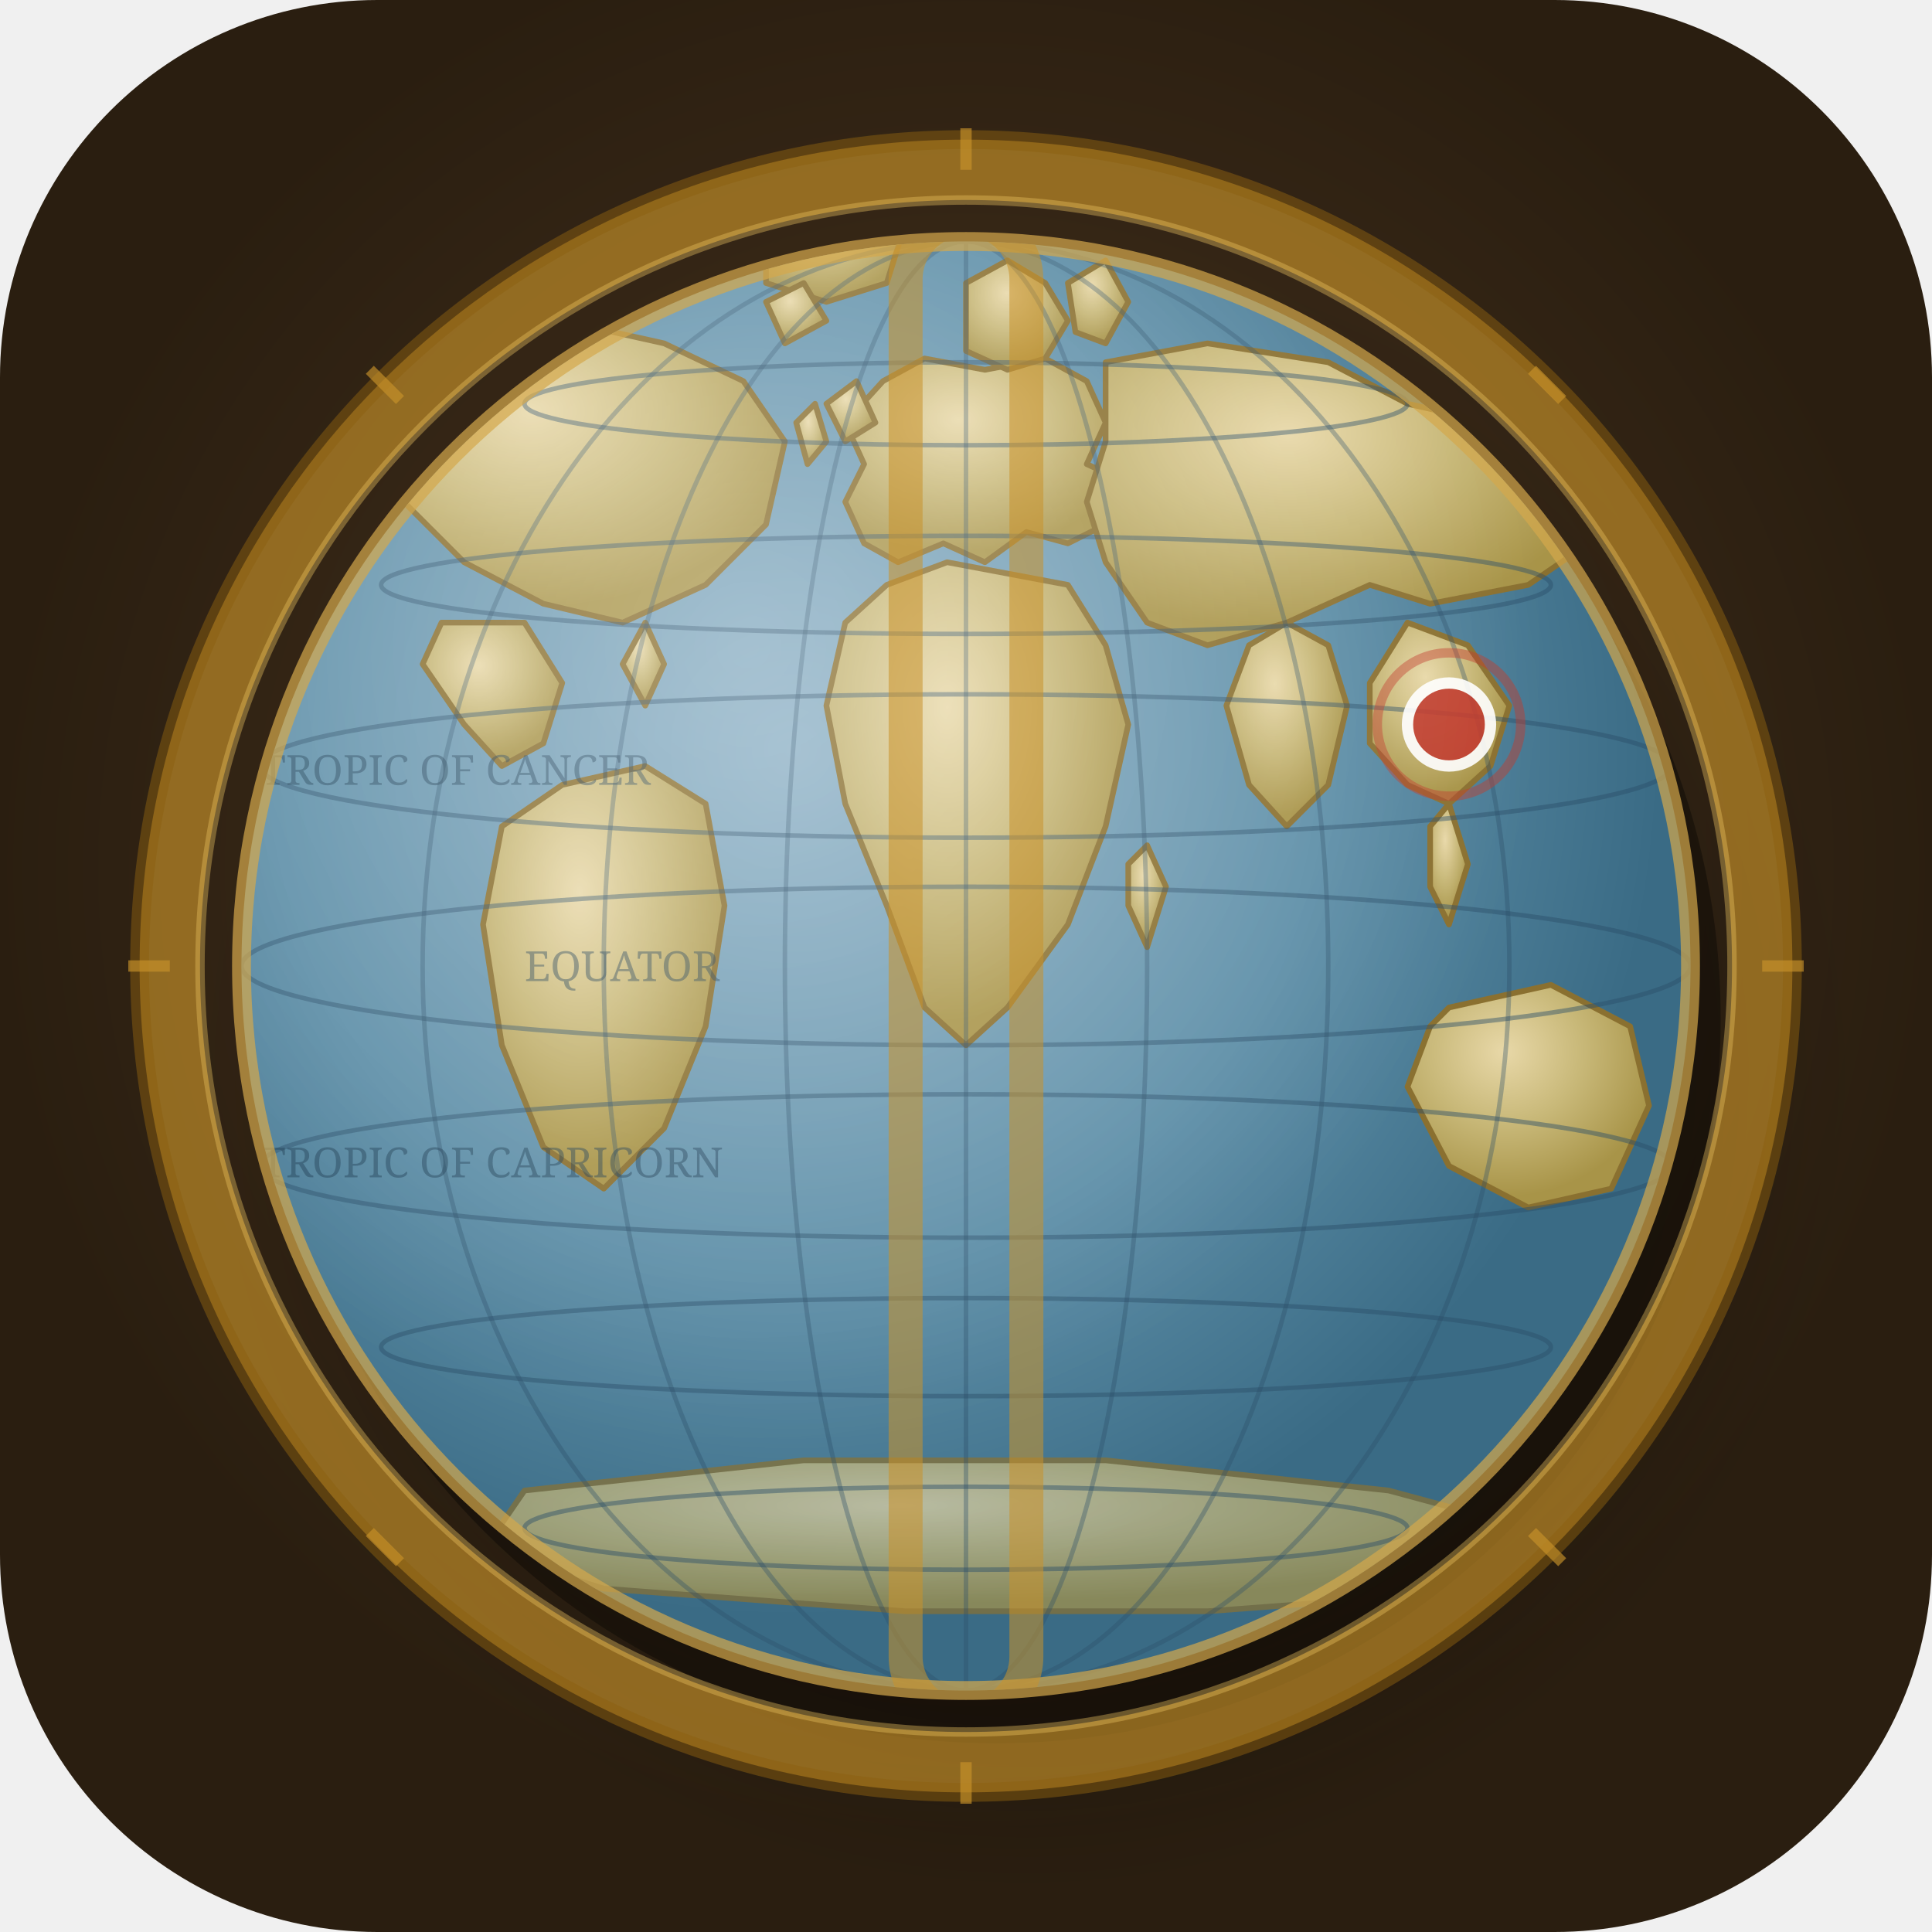
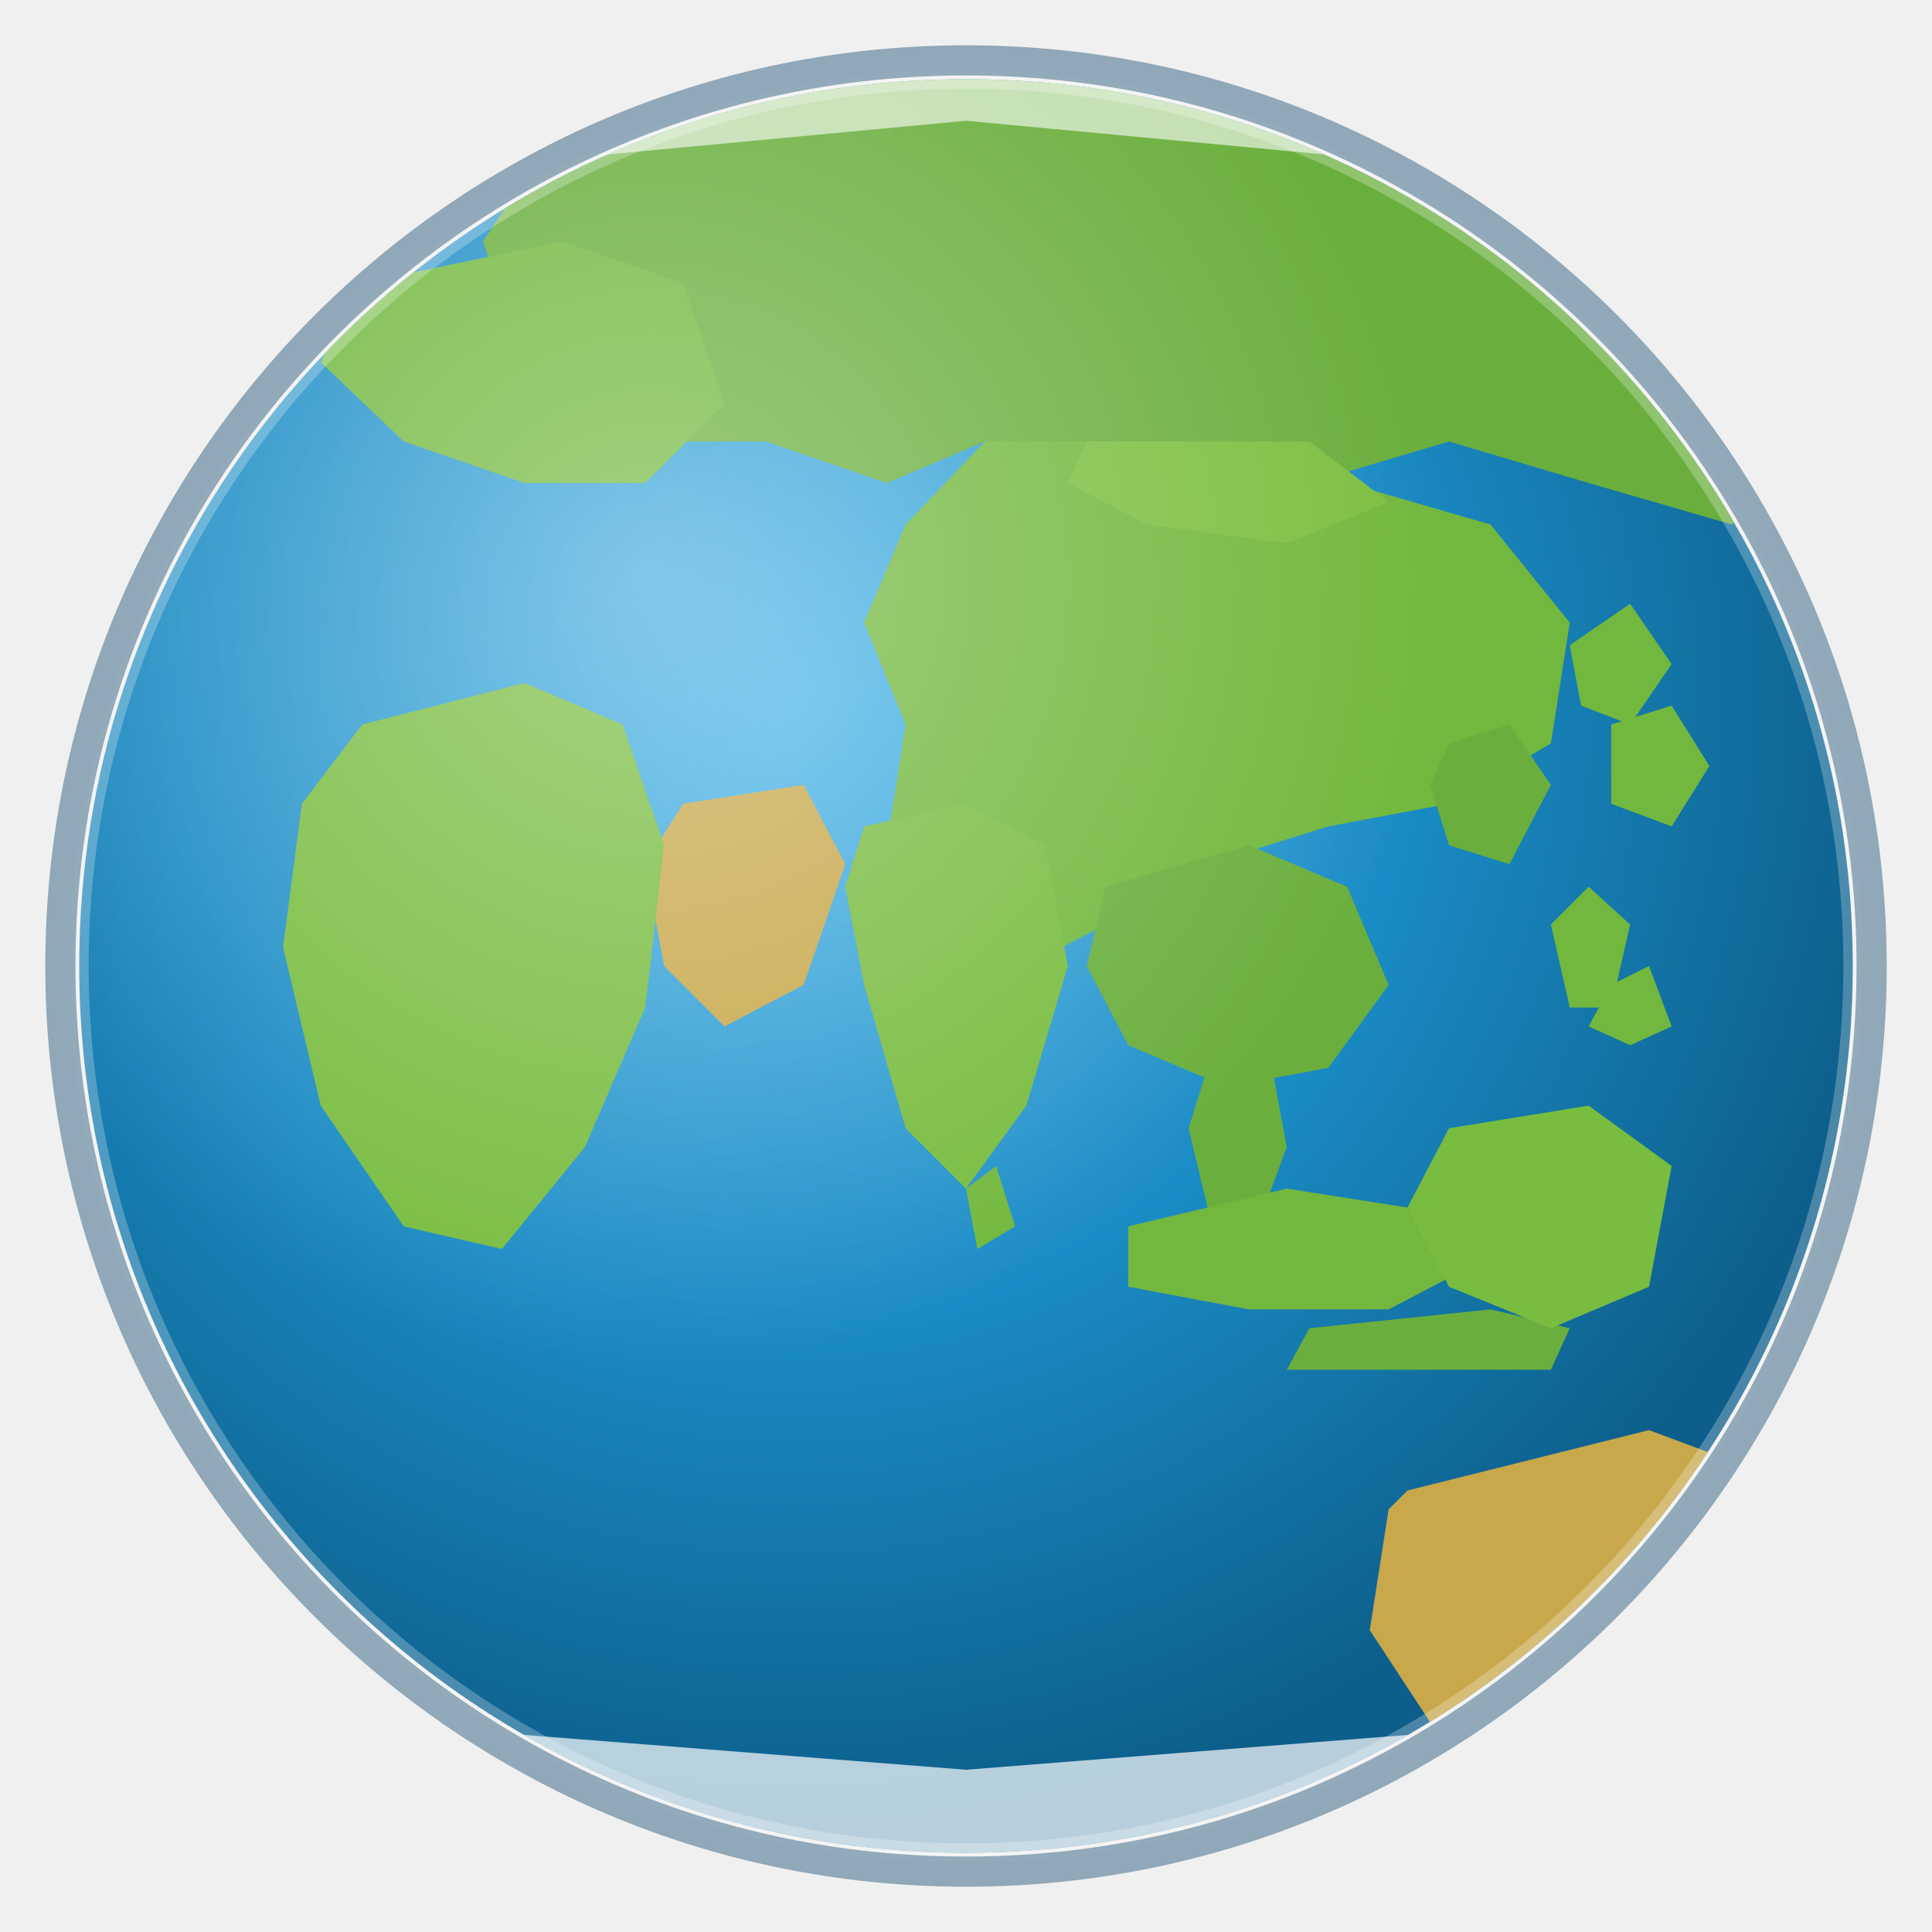
<svg xmlns="http://www.w3.org/2000/svg" viewBox="0 0 512 512">
  <defs>
-     <radialGradient id="ocean" cx="38%" cy="35%" r="60%">
-       <stop offset="0%" stop-color="#8BAFC4" />
-       <stop offset="60%" stop-color="#5E8FA8" />
-       <stop offset="100%" stop-color="#3A6B85" />
+     <radialGradient id="ocean" cx="40%" cy="35%" r="65%">
+       <stop offset="0%" stop-color="#4DB6E8" />
+       <stop offset="55%" stop-color="#1A8BC4" />
+       <stop offset="100%" stop-color="#0D5E8A" />
    </radialGradient>
-     <radialGradient id="land" cx="40%" cy="30%" r="65%">
-       <stop offset="0%" stop-color="#E8D8A8" />
-       <stop offset="50%" stop-color="#C8B878" />
-       <stop offset="100%" stop-color="#A89448" />
-     </radialGradient>
-     <radialGradient id="globe-shine" cx="35%" cy="28%" r="55%">
-       <stop offset="0%" stop-color="rgba(255,255,255,0.28)" />
+     <radialGradient id="shine" cx="32%" cy="28%" r="45%">
+       <stop offset="0%" stop-color="rgba(255,255,255,0.35)" />
      <stop offset="100%" stop-color="rgba(255,255,255,0)" />
    </radialGradient>
-     <radialGradient id="bg-grad" cx="50%" cy="45%" r="50%">
-       <stop offset="0%" stop-color="#4A3520" />
-       <stop offset="100%" stop-color="#2A1E10" />
-     </radialGradient>
-     <clipPath id="globe-clip">
-       <circle cx="256" cy="256" r="192" />
+     <clipPath id="c">
+       <circle cx="256" cy="256" r="235" />
    </clipPath>
-     <filter id="shadow">
-       <feDropShadow dx="8" dy="14" stdDeviation="16" flood-color="#1a1005" flood-opacity="0.6" />
-     </filter>
  </defs>
-   <rect width="512" height="512" rx="100" fill="url(#bg-grad)" />
-   <circle cx="264" cy="270" r="192" fill="rgba(0,0,0,0.35)" filter="url(#shadow)" />
-   <circle cx="256" cy="256" r="192" fill="url(#ocean)" />
-   <g clip-path="url(#globe-clip)" fill="url(#land)" stroke="#8A7030" stroke-width="1.5" stroke-linejoin="round">
-     <path d="M 234 101 L 245 95 L 261 98 L 277 95 L 288 101 L 293 112 L 288 123 L 299 128 L 293 139 L 283 144 L 272 141 L 261 149 L 250 144 L 238 149 L 229 144 L 224 133 L 229 123 L 224 112 Z" />
-     <path d="M 256 75 L 267 69 L 277 75 L 283 85 L 277 95 L 267 98 L 256 93 Z" />
-     <path d="M 283 75 L 293 69 L 299 80 L 293 91 L 285 88 Z" />
-     <path d="M 235 155 L 251 149 L 267 152 L 283 155 L 293 171 L 299 192 L 293 219 L 283 245 L 267 267 L 256 277 L 245 267 L 235 240 L 224 213 L 219 187 L 224 165 Z" />
-     <path d="M 293 96 L 320 91 L 352 96 L 373 107 L 395 112 L 416 128 L 421 144 L 405 155 L 379 160 L 363 155 L 341 165 L 320 171 L 304 165 L 293 149 L 288 133 L 293 117 Z" />
-     <path d="M 341 165 L 352 171 L 357 187 L 352 208 L 341 219 L 331 208 L 325 187 L 331 171 Z" />
-     <path d="M 373 165 L 389 171 L 400 187 L 395 203 L 384 213 L 373 208 L 363 197 L 363 181 Z" />
-     <path d="M 384 213 L 389 229 L 384 245 L 379 235 L 379 219 Z" />
-     <path d="M 411 128 L 421 123 L 427 133 L 421 144 L 413 139 Z" />
-     <path d="M 421 144 L 429 141 L 435 152 L 427 157 L 419 152 Z" />
-     <path d="M 101 96 L 123 85 L 149 85 L 176 91 L 197 101 L 208 117 L 203 139 L 187 155 L 165 165 L 144 160 L 123 149 L 107 133 L 96 117 Z" />
-     <path d="M 96 96 L 107 85 L 117 91 L 112 101 L 101 101 Z" />
-     <path d="M 171 165 L 176 176 L 171 187 L 165 176 Z" />
-     <path d="M 117 165 L 139 165 L 149 181 L 144 197 L 133 203 L 123 192 L 112 176 Z" />
-     <path d="M 149 208 L 171 203 L 187 213 L 192 240 L 187 272 L 176 299 L 160 315 L 144 304 L 133 277 L 128 245 L 133 219 Z" />
-     <path d="M 203 53 L 224 48 L 240 59 L 235 75 L 219 80 L 203 75 Z" />
-     <path d="M 384 267 L 411 261 L 432 272 L 437 293 L 427 315 L 405 320 L 384 309 L 373 288 L 379 272 Z" />
-     <path d="M 443 315 L 448 304 L 453 315 L 448 325 Z" />
-     <path d="M 139 395 L 213 387 L 293 387 L 368 395 L 405 405 L 400 421 L 320 427 L 240 427 L 160 421 L 128 411 Z" opacity="0.7" />
-     <path d="M 219 107 L 227 101 L 232 112 L 224 117 Z" />
-     <path d="M 211 112 L 216 107 L 219 117 L 214 123 Z" />
-     <path d="M 299 229 L 304 224 L 309 235 L 304 251 L 299 240 Z" />
-     <path d="M 203 80 L 213 75 L 219 85 L 208 91 Z" />
+   <circle cx="256" cy="256" r="235" fill="url(#ocean)" />
+   <g clip-path="url(#c)">
+     <path d="M 192 21 L 256 11 L 331 21 L 395 43 L 448 75 L 475 117 L 459 139 L 421 128 L 384 117 L 347 128 L 315 117 L 288 128 L 261 117 L 235 128 L 203 117 L 171 117 L 139 96 L 128 64 L 149 32 Z" fill="#6AAF3D" />
+     <path d="M 261 117 L 315 117 L 357 128 L 395 139 L 416 165 L 411 197 L 384 213 L 352 219 L 320 229 L 293 245 L 272 256 L 251 245 L 235 224 L 240 192 L 229 165 L 240 139 Z" fill="#72B83E" />
+     <path d="M 288 117 L 347 117 L 368 133 L 341 144 L 304 139 L 283 128 Z" fill="#7DBF42" />
+     <path d="M 384 197 L 400 192 L 411 208 L 400 229 L 384 224 L 379 208 Z" fill="#6AAF3D" />
+     <path d="M 416 171 L 432 160 L 443 176 L 432 192 L 419 187 Z" fill="#72B83E" />
+     <path d="M 427 192 L 443 187 L 453 203 L 443 219 L 427 213 Z" fill="#72B83E" />
+     <path d="M 229 219 L 256 213 L 277 224 L 283 256 L 272 293 L 256 315 L 240 299 L 229 261 L 224 235 Z" fill="#78BC40" />
+     <path d="M 256 315 L 264 309 L 269 325 L 259 331 Z" fill="#72B83E" />
+     <path d="M 293 235 L 331 224 L 357 235 L 368 261 L 352 283 L 325 288 L 299 277 L 288 256 Z" fill="#6AAF3D" />
+     <path d="M 320 283 L 336 277 L 341 304 L 331 331 L 320 320 L 315 299 Z" fill="#6AAF3D" />
+     <path d="M 299 325 L 341 315 L 373 320 L 389 336 L 368 347 L 331 347 L 299 341 Z" fill="#72B83E" />
+     <path d="M 347 352 L 395 347 L 416 352 L 411 363 L 368 363 L 341 363 Z" fill="#6AAF3D" />
+     <path d="M 384 299 L 421 293 L 443 309 L 437 341 L 411 352 L 384 341 L 373 320 Z" fill="#78BC40" />
+     <path d="M 411 245 L 421 235 L 432 245 L 427 267 L 416 267 Z" fill="#72B83E" />
+     <path d="M 427 261 L 437 256 L 443 272 L 432 277 L 421 272 Z" fill="#72B83E" />
+     <path d="M 373 395 L 437 379 L 480 395 L 491 432 L 475 469 L 432 480 L 384 464 L 363 432 L 368 400 Z" fill="#C8A84B" />
+     <path d="M 475 459 L 485 448 L 496 464 L 485 480 Z" fill="#72B83E" />
+     <path d="M 480 480 L 491 472 L 496 488 L 485 496 Z" fill="#72B83E" />
+     <path d="M 181 213 L 213 208 L 224 229 L 213 261 L 192 272 L 176 256 L 171 229 Z" fill="#C8A84B" />
+     <path d="M 96 192 L 139 181 L 165 192 L 176 224 L 171 267 L 155 304 L 133 331 L 107 325 L 85 293 L 75 251 L 80 213 Z" fill="#78BC40" />
+     <path d="M 96 75 L 149 64 L 181 75 L 192 107 L 171 128 L 139 128 L 107 117 L 85 96 Z" fill="#72B83E" />
+     <path d="M 53 453 L 256 469 L 459 453 L 491 485 L 491 512 L 21 512 L 21 485 Z" fill="white" opacity="0.7" />
+     <path d="M 117 21 L 256 5 L 395 21 L 373 43 L 256 32 L 139 43 Z" fill="white" opacity="0.6" />
  </g>
-   <g clip-path="url(#globe-clip)" fill="none" stroke="#2A4E68" stroke-width="1.2" opacity="0.45">
-     <ellipse cx="256" cy="256" rx="192" ry="21" />
-     <ellipse cx="256" cy="203" rx="187" ry="19" />
-     <ellipse cx="256" cy="309" rx="187" ry="19" />
-     <ellipse cx="256" cy="155" rx="155" ry="13" />
-     <ellipse cx="256" cy="357" rx="155" ry="13" />
-     <ellipse cx="256" cy="107" rx="117" ry="11" />
-     <ellipse cx="256" cy="405" rx="117" ry="11" />
-   </g>
-   <g clip-path="url(#globe-clip)" fill="none" stroke="#2A4E68" stroke-width="1.2" opacity="0.35">
-     <ellipse cx="256" cy="256" rx="48" ry="192" />
-     <ellipse cx="256" cy="256" rx="96" ry="192" />
-     <ellipse cx="256" cy="256" rx="144" ry="192" />
-     <line x1="256" y1="64" x2="256" y2="448" />
-   </g>
-   <g clip-path="url(#globe-clip)" font-family="Georgia,serif" fill="#1A3A50" opacity="0.45" font-size="11">
-     <text x="69" y="208">TROPIC OF CANCER</text>
-     <text x="69" y="312">TROPIC OF CAPRICORN</text>
-     <text x="139" y="260">EQUATOR</text>
-   </g>
-   <g clip-path="url(#globe-clip)">
-     <circle cx="384" cy="192" r="11" fill="#C0392B" stroke="#fff" stroke-width="3" opacity="0.9" />
-     <circle cx="384" cy="192" r="19" fill="none" stroke="#C0392B" stroke-width="2.5" opacity="0.45" />
-   </g>
-   <circle cx="256" cy="256" r="192" fill="url(#globe-shine)" />
-   <circle cx="256" cy="256" r="192" fill="none" stroke="#D4A84B" stroke-width="5" opacity="0.7" />
-   <rect x="240" y="58" width="32" height="397" rx="16" fill="none" stroke="#C8922A" stroke-width="9" opacity="0.55" clip-path="url(#globe-clip)" />
-   <circle cx="256" cy="256" r="211" fill="none" stroke="#C8922A" stroke-width="16" opacity="0.65" />
-   <circle cx="256" cy="256" r="219" fill="none" stroke="#8B6010" stroke-width="5" opacity="0.5" />
-   <circle cx="256" cy="256" r="203" fill="none" stroke="#E8C060" stroke-width="2.5" opacity="0.4" />
-   <g stroke="#C8922A" stroke-width="3" opacity="0.65">
-     <line x1="256" y1="34" x2="256" y2="45" />
-     <line x1="256" y1="467" x2="256" y2="478" />
-     <line x1="34" y1="256" x2="45" y2="256" />
-     <line x1="467" y1="256" x2="478" y2="256" />
-     <line x1="98" y1="98" x2="106" y2="106" />
-     <line x1="406" y1="406" x2="414" y2="414" />
-     <line x1="406" y1="98" x2="414" y2="106" />
-     <line x1="98" y1="406" x2="106" y2="414" />
-   </g>
+   <circle cx="256" cy="256" r="235" fill="url(#shine)" />
+   <circle cx="256" cy="256" r="235" fill="none" stroke="rgba(255,255,255,0.25)" stroke-width="5" />
+   <circle cx="256" cy="256" r="240" fill="none" stroke="rgba(0,60,100,0.4)" stroke-width="8" />
</svg>
